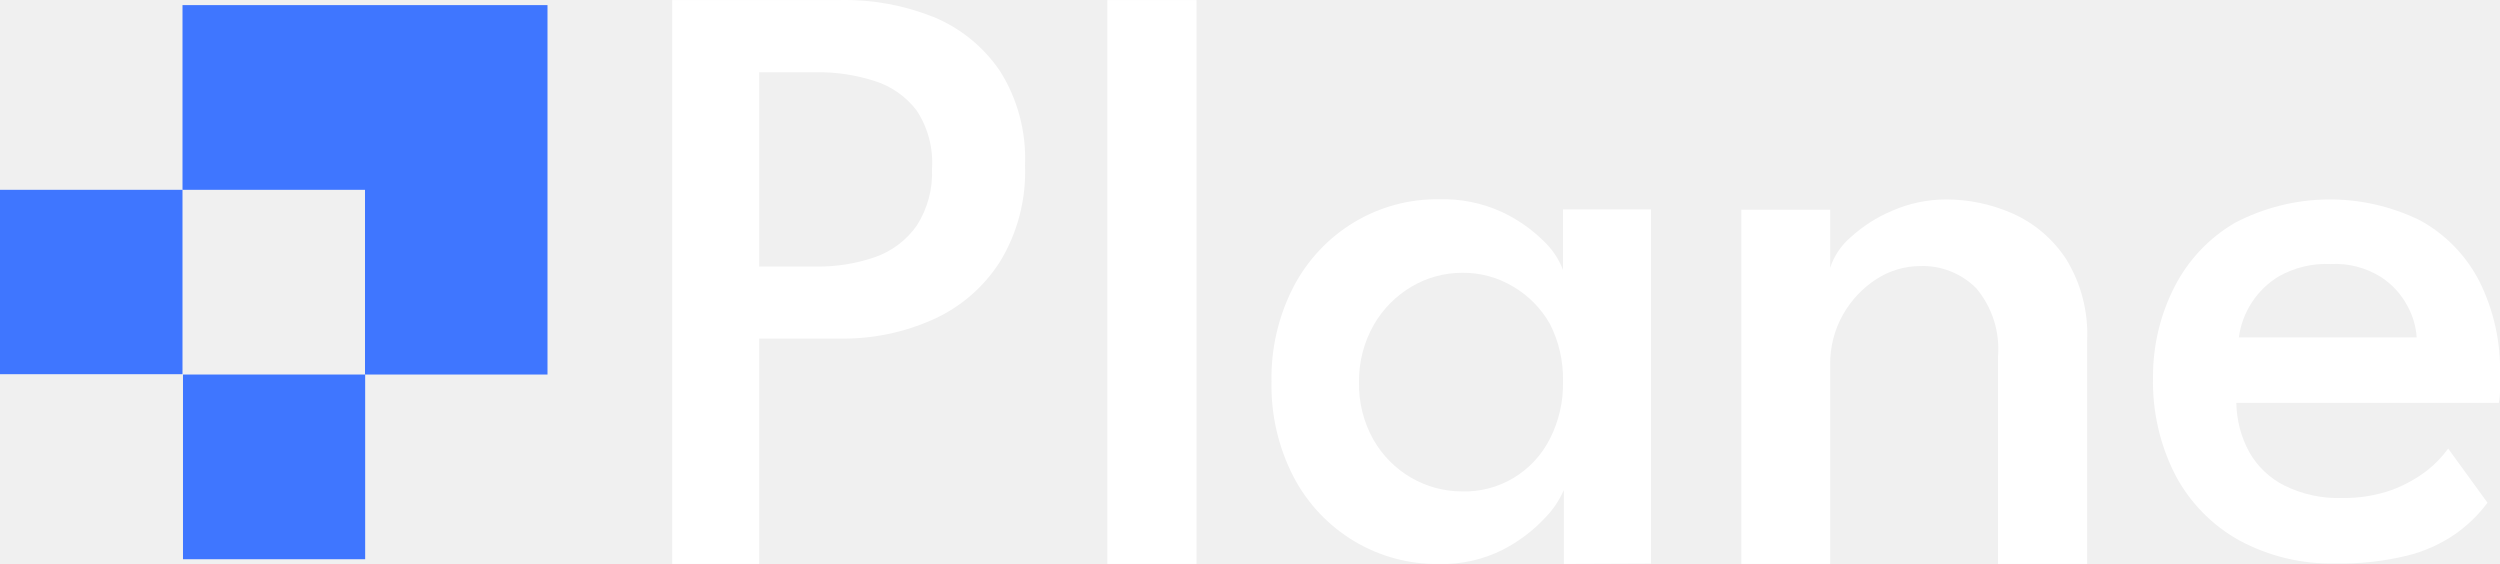
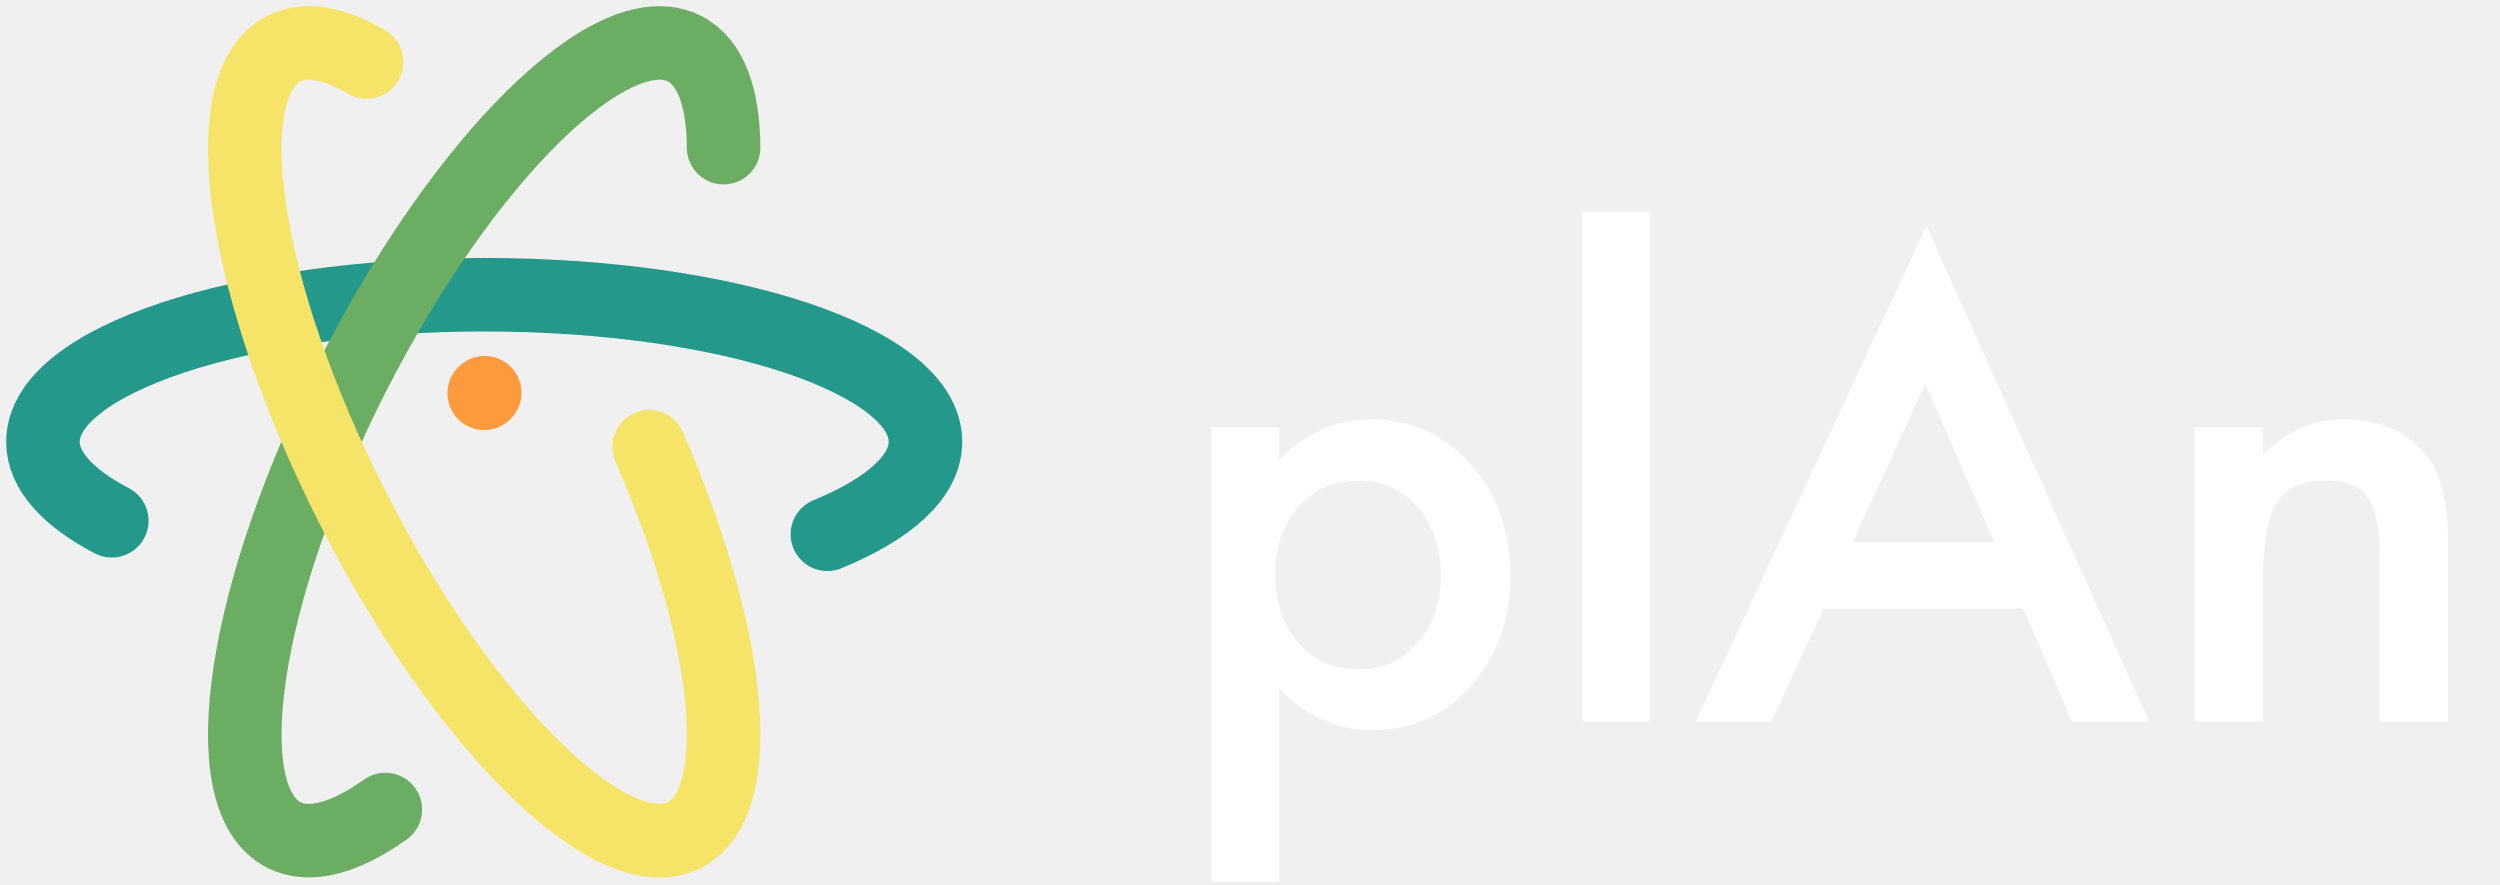
- <svg xmlns="http://www.w3.org/2000/svg" width="133" height="30" viewBox="0 0 133 30" fill="none">
-   <g clip-path="url(#clip0_372_3489)">
-     <path d="M35.76 0.002H44.715C46.404 -0.03 48.082 0.275 49.654 0.9C51.09 1.487 52.323 2.489 53.2 3.78C54.141 5.272 54.606 7.02 54.531 8.788C54.602 10.595 54.139 12.382 53.2 13.921C52.338 15.271 51.106 16.337 49.654 16.99C48.097 17.688 46.409 18.037 44.706 18.013H40.388V30.002H35.76V0.002ZM40.388 14.181H43.447C44.502 14.192 45.551 14.023 46.55 13.679C47.443 13.368 48.217 12.785 48.767 12.009C49.345 11.109 49.63 10.049 49.583 8.976C49.655 7.882 49.368 6.793 48.767 5.88C48.201 5.135 47.42 4.587 46.533 4.31C45.535 3.989 44.494 3.831 43.447 3.843H40.388V14.181Z" fill="#ffffff" />
-     <path d="M63.654 30.002H58.91V0.002H63.654V30.002Z" fill="#ffffff" />
-     <path d="M83.196 30.002V26.072C82.954 26.623 82.615 27.125 82.194 27.552C81.546 28.246 80.784 28.819 79.942 29.248C78.899 29.773 77.746 30.032 76.582 30.002C74.99 30.032 73.421 29.613 72.05 28.794C70.678 27.975 69.558 26.787 68.814 25.363C68.012 23.808 67.609 22.073 67.644 20.319C67.607 18.559 68.009 16.819 68.814 15.258C69.558 13.832 70.677 12.641 72.048 11.819C73.419 10.997 74.988 10.575 76.582 10.601C77.713 10.57 78.838 10.797 79.871 11.265C80.698 11.645 81.454 12.168 82.106 12.808C82.567 13.237 82.926 13.769 83.152 14.361V11.139H87.833V29.984L83.196 30.002ZM72.299 20.319C72.275 21.397 72.541 22.462 73.07 23.398C73.548 24.231 74.233 24.924 75.058 25.405C75.882 25.887 76.817 26.142 77.77 26.143C78.734 26.174 79.687 25.925 80.518 25.428C81.348 24.931 82.022 24.205 82.46 23.335C82.937 22.395 83.175 21.349 83.152 20.293C83.176 19.233 82.939 18.184 82.46 17.241C81.996 16.419 81.327 15.735 80.518 15.258C79.689 14.755 78.737 14.497 77.77 14.513C76.835 14.515 75.918 14.766 75.11 15.24C74.272 15.73 73.576 16.432 73.088 17.277C72.561 18.201 72.288 19.252 72.299 20.319Z" fill="#ffffff" />
-     <path d="M103.536 10.61C104.757 10.611 105.964 10.868 107.082 11.363C108.238 11.88 109.223 12.72 109.92 13.786C110.714 15.078 111.104 16.583 111.037 18.103V30.002H106.293V18.973C106.348 18.318 106.273 17.659 106.074 17.034C105.874 16.408 105.554 15.829 105.132 15.33C104.739 14.938 104.272 14.632 103.758 14.43C103.244 14.227 102.695 14.134 102.144 14.154C101.323 14.16 100.521 14.399 99.829 14.845C99.098 15.317 98.489 15.96 98.056 16.721C97.591 17.539 97.352 18.469 97.365 19.413V30.002H92.639V11.157H97.365V14.244C97.569 13.623 97.937 13.071 98.429 12.647C99.081 12.046 99.831 11.563 100.645 11.22C101.557 10.818 102.541 10.61 103.536 10.61Z" fill="#ffffff" />
-     <path d="M118.973 21.432C118.987 22.346 119.221 23.243 119.656 24.044C120.095 24.819 120.753 25.444 121.545 25.838C122.494 26.304 123.541 26.529 124.595 26.494C125.5 26.509 126.4 26.363 127.255 26.063C127.932 25.809 128.569 25.456 129.143 25.013C129.56 24.682 129.93 24.296 130.243 23.864L132.335 26.745C131.854 27.391 131.273 27.954 130.615 28.414C129.834 28.951 128.963 29.34 128.044 29.563C126.808 29.864 125.538 30.003 124.267 29.975C122.476 30.023 120.705 29.599 119.124 28.746C117.69 27.949 116.513 26.749 115.737 25.291C114.909 23.68 114.498 21.883 114.54 20.068C114.532 18.395 114.924 16.744 115.684 15.258C116.41 13.836 117.524 12.656 118.894 11.857C120.412 11.061 122.093 10.634 123.803 10.611C125.513 10.587 127.205 10.968 128.744 11.722C130.081 12.452 131.174 13.567 131.883 14.926C132.667 16.483 133.051 18.214 133 19.96C133 20.077 133 20.328 133 20.696C133.005 20.943 132.984 21.19 132.938 21.432H118.973ZM128.567 17.95C128.53 17.378 128.37 16.82 128.097 16.317C127.762 15.668 127.264 15.12 126.652 14.729C125.854 14.233 124.926 13.995 123.992 14.047C123.03 14.001 122.076 14.228 121.234 14.702C120.661 15.046 120.172 15.518 119.804 16.08C119.435 16.642 119.197 17.282 119.106 17.95H128.567Z" fill="#ffffff" />
-     <path d="M29.127 0.272H9.709V10.098H19.418V19.925H29.127V0.272Z" fill="#3F76FF" />
-     <path d="M9.709 10.098H0V19.907H9.709V10.098Z" fill="#3F76FF" />
-     <path d="M19.427 19.925H9.735V29.751H19.427V19.925Z" fill="#3F76FF" />
-   </g>
-   <defs>
-     <clipPath id="clip0_372_3489">
-       <rect width="133" height="30" fill="white" />
-     </clipPath>
-   </defs>
+ <svg xmlns="http://www.w3.org/2000/svg" width="291" height="103" viewBox="0 0 291 103" fill="none">
+   <path d="M148.902 102.633H140.992V49.758H148.902V53.484C152.02 50.367 155.559 48.809 159.52 48.809C164.23 48.809 168.109 50.543 171.156 54.012C174.25 57.457 175.797 61.805 175.797 67.055C175.797 72.188 174.262 76.465 171.191 79.887C168.145 83.285 164.301 84.984 159.66 84.984C155.652 84.984 152.066 83.379 148.902 80.168V102.633ZM167.711 67.09C167.711 63.809 166.82 61.137 165.039 59.074C163.234 56.988 160.961 55.945 158.219 55.945C155.312 55.945 152.957 56.953 151.152 58.969C149.348 60.984 148.445 63.633 148.445 66.914C148.445 70.125 149.348 72.773 151.152 74.859C152.934 76.898 155.277 77.918 158.184 77.918C160.926 77.918 163.188 76.887 164.969 74.824C166.797 72.762 167.711 70.184 167.711 67.09ZM192.074 24.621V84H184.164V24.621H192.074ZM235.492 70.816H212.254L206.207 84H197.383L224.242 26.309L250.152 84H241.188L235.492 70.816ZM232.152 63.117L224.102 44.66L215.664 63.117H232.152ZM255.461 49.758H263.406V52.922C266.172 50.18 269.289 48.809 272.758 48.809C276.742 48.809 279.848 50.062 282.074 52.57C283.996 54.703 284.957 58.184 284.957 63.012V84H277.012V64.875C277.012 61.5 276.543 59.168 275.605 57.879C274.691 56.566 273.027 55.91 270.613 55.91C267.988 55.91 266.125 56.777 265.023 58.512C263.945 60.223 263.406 63.211 263.406 67.477V84H255.461V49.758Z" fill="white" />
+   <path d="M13.014 60.615C7.94 57.96 5 54.808 5 51.427C5 41.971 27.995 34.306 56.362 34.306C84.728 34.306 107.724 41.971 107.724 51.427C107.724 55.504 103.448 59.248 96.31 62.189" stroke="#24998B" stroke-width="8.56" stroke-linecap="round" stroke-linejoin="round" />
+   <path d="M56.362 45.777L56.419 45.714" stroke="#FE9A3E" stroke-width="8.56" stroke-linecap="round" stroke-linejoin="round" />
+   <path d="M84.227 17.186C84.2 11.348 82.727 7.216 79.678 5.663C71.253 1.37 53.983 18.379 41.105 43.654C28.227 68.928 24.617 92.898 33.042 97.191C36.052 98.724 40.191 97.539 44.855 94.229" stroke="#6BAE63" stroke-width="8.56" stroke-linecap="round" stroke-linejoin="round" />
+   <path d="M42.671 7.208C38.902 5.006 35.573 4.373 33.042 5.663C24.617 9.956 28.227 33.925 41.105 59.199C53.983 84.474 71.252 101.483 79.677 97.191C87.166 93.375 85.146 74.013 75.56 52.007" stroke="#F5E468" stroke-width="8.56" stroke-linecap="round" stroke-linejoin="round" />
</svg>
